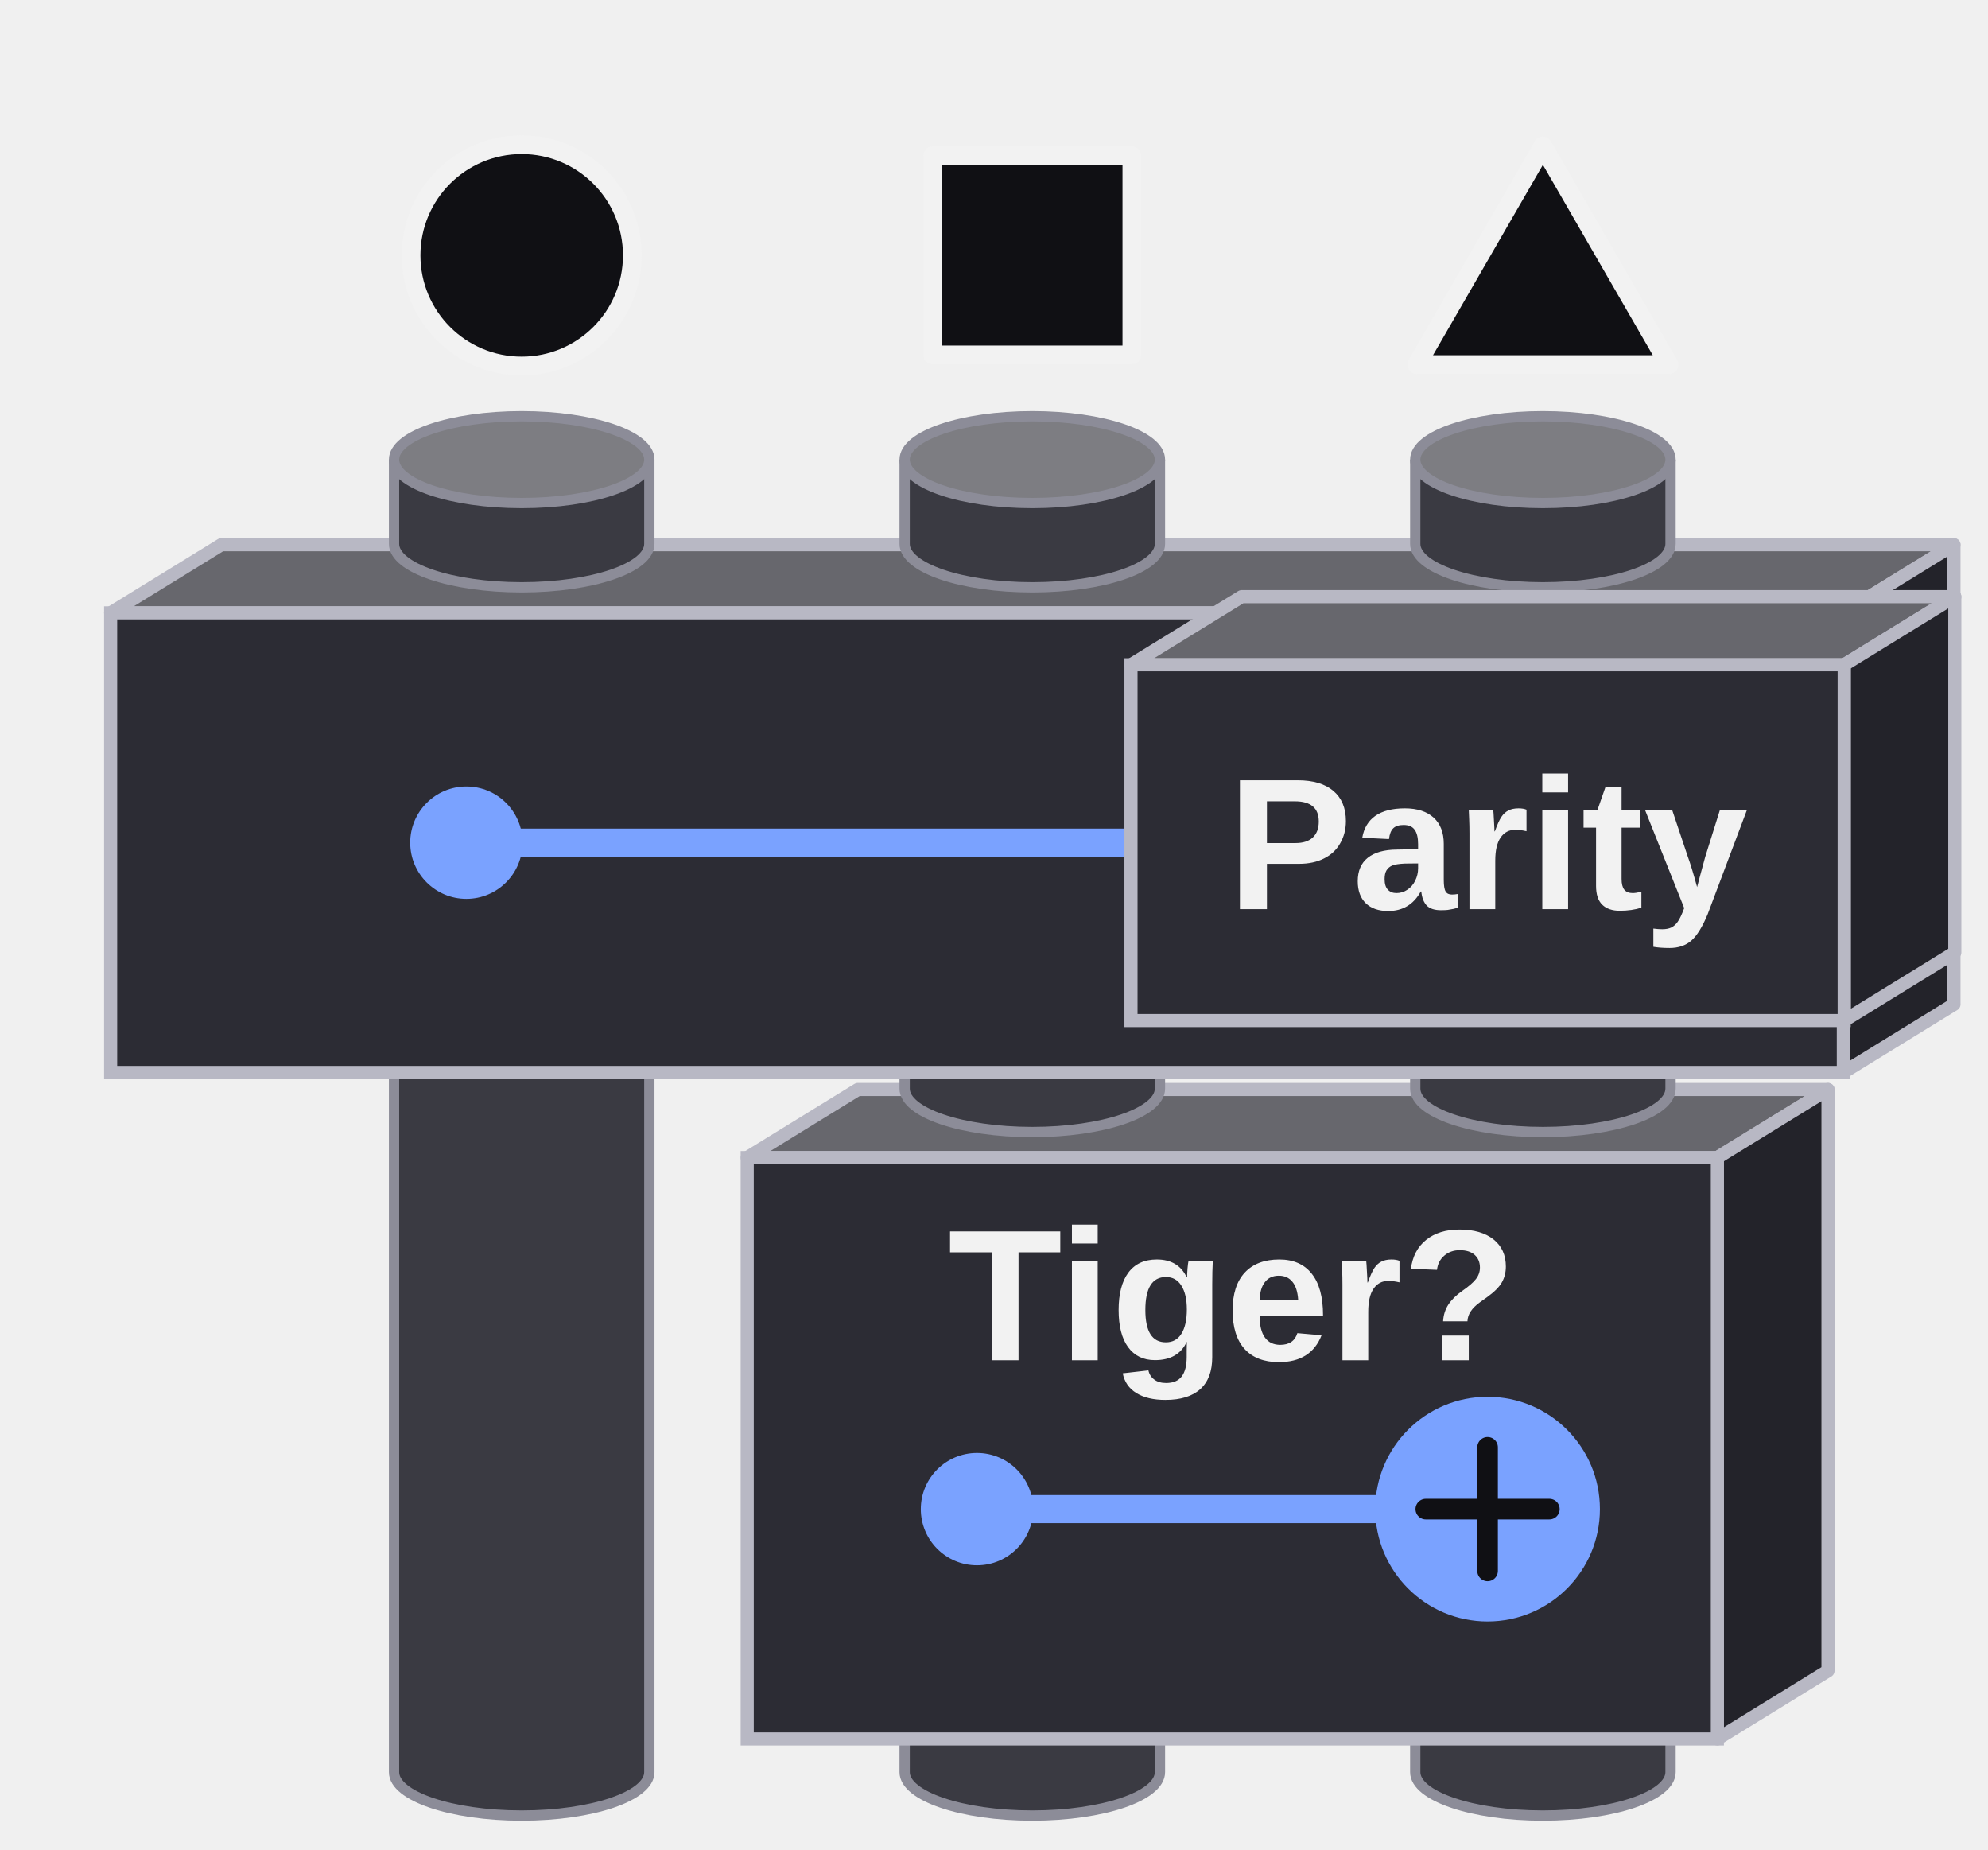
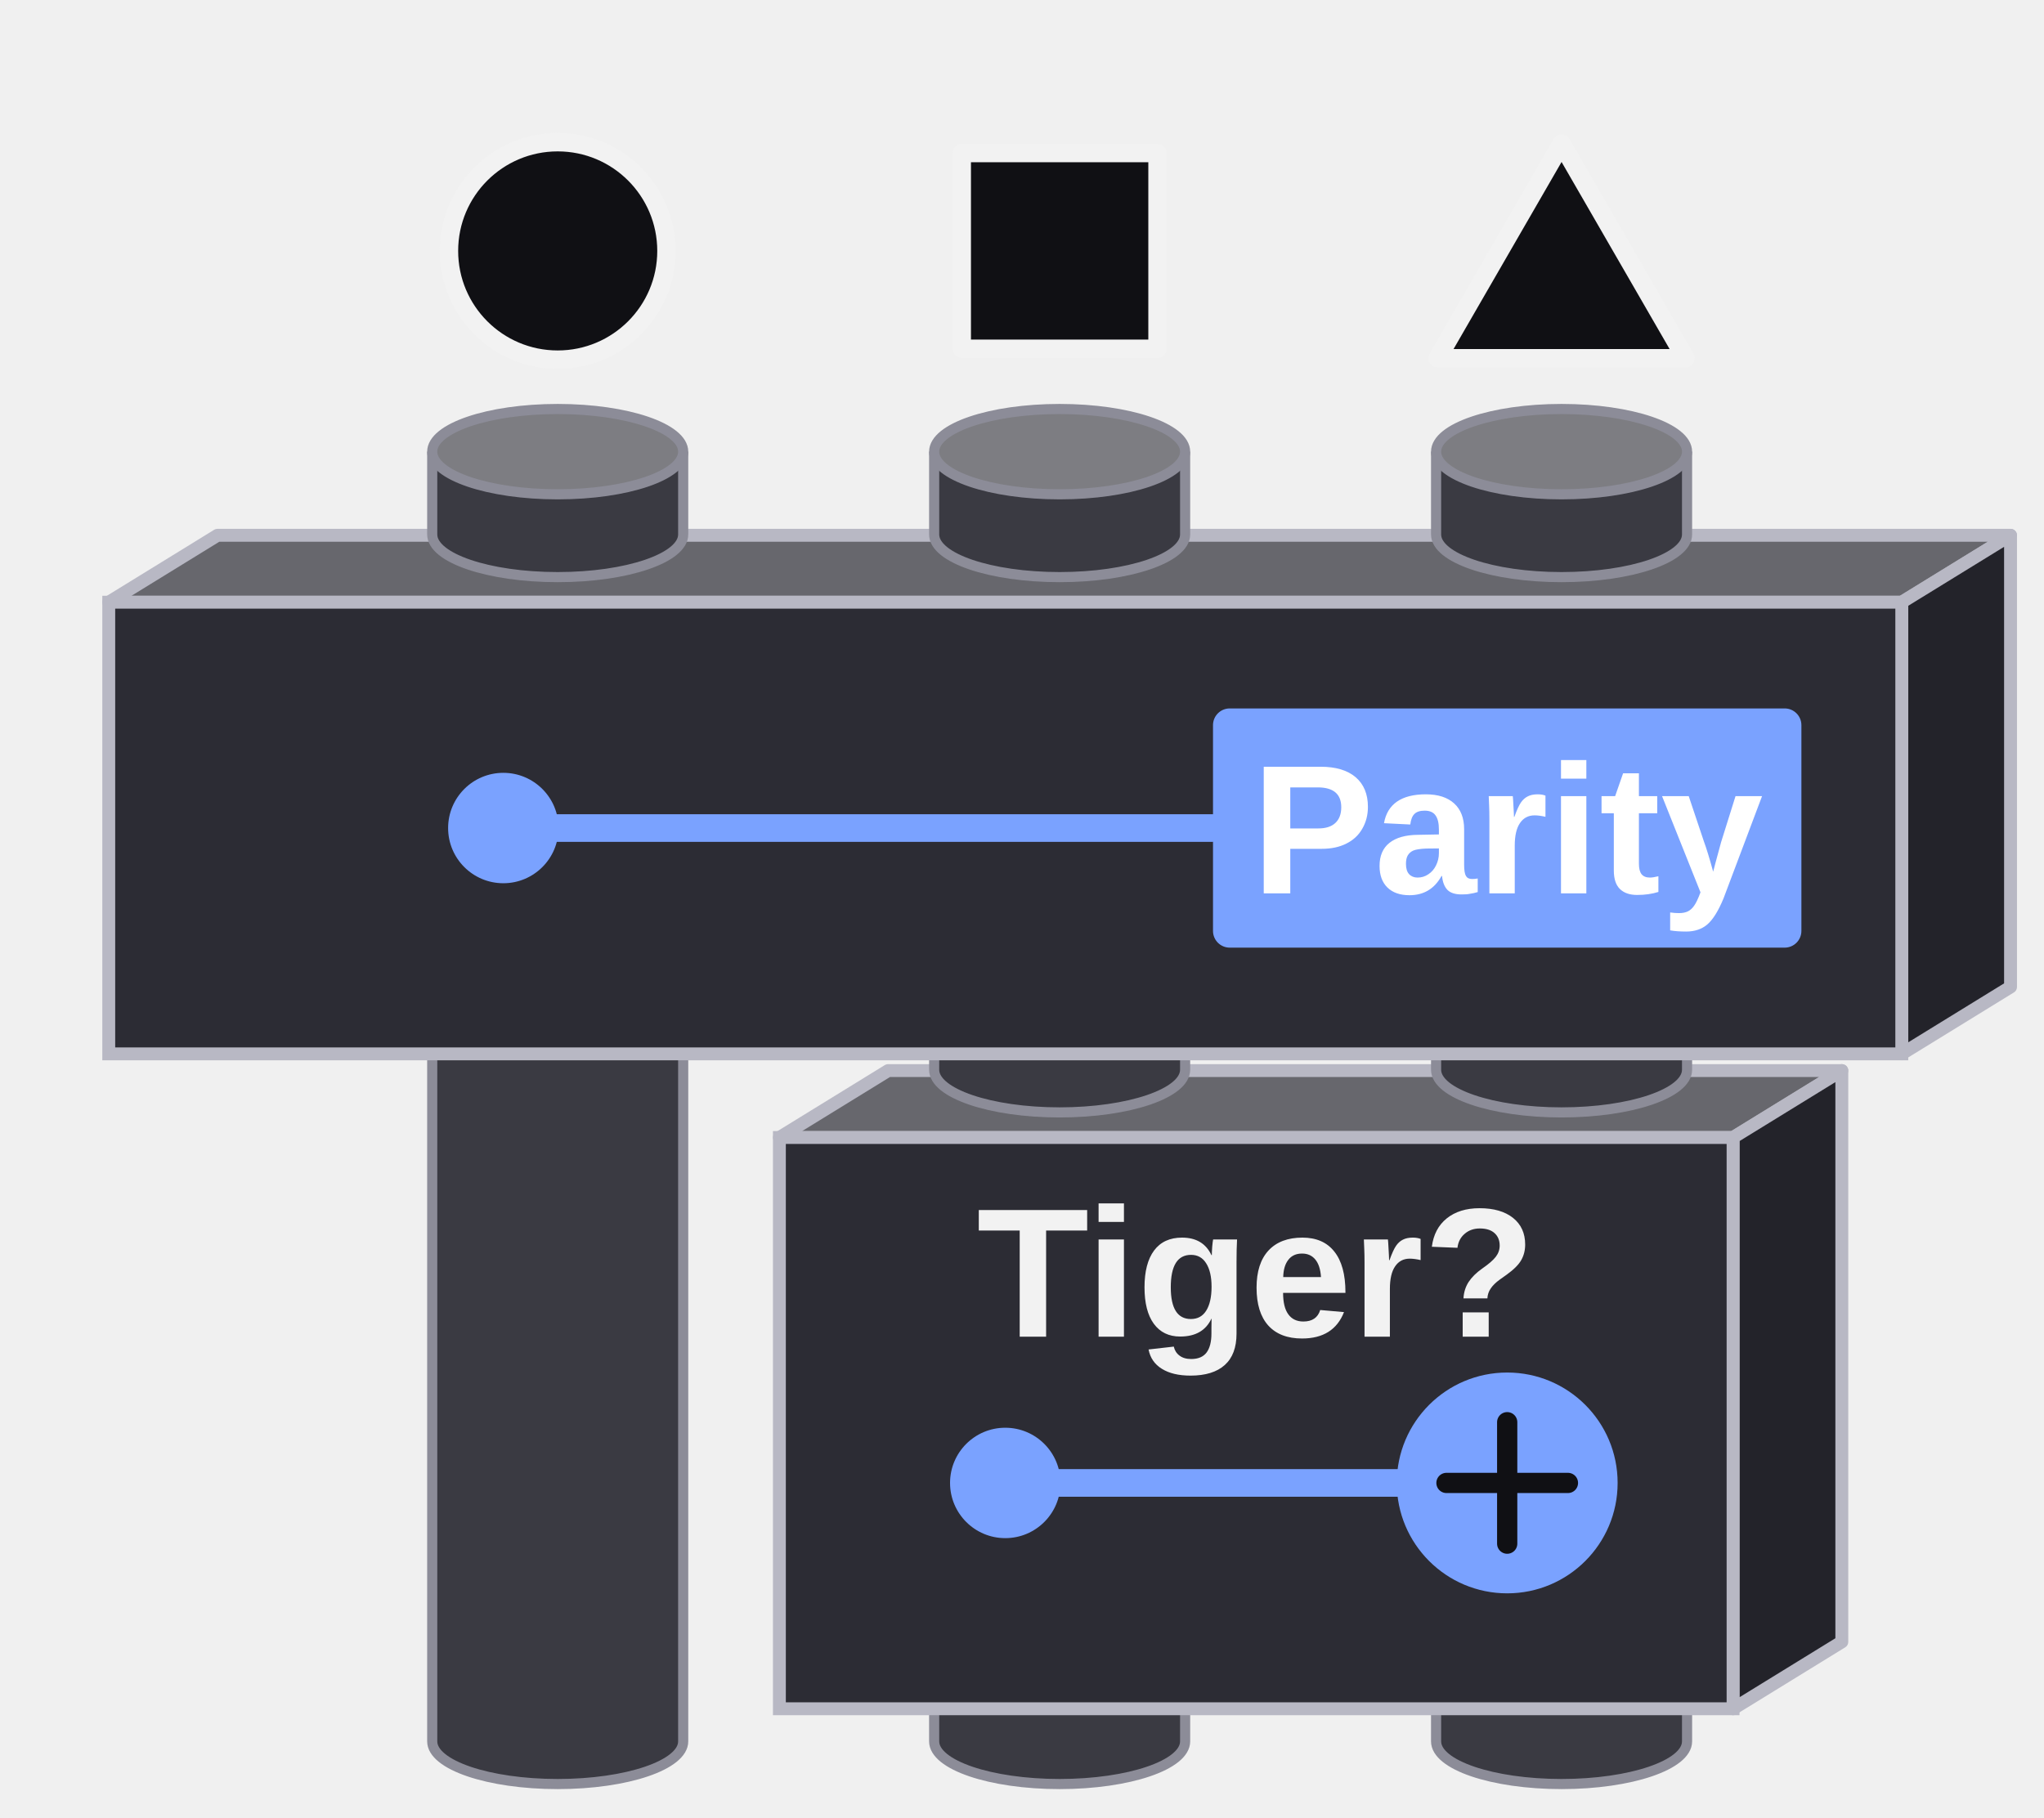
- <svg xmlns="http://www.w3.org/2000/svg" viewBox="-61.303 -17 233.606 217.3" width="233.606" height="217.3" shape-rendering="geometricPrecision">
+ <svg xmlns="http://www.w3.org/2000/svg" viewBox="-66.667 -17 244.335 217.3" width="244.335" height="217.3" shape-rendering="geometricPrecision">
  <g>
    <g data-key="pipe:2:controlled@2-3#0">
      <path d="M45 183.3L45 191.2A15 5.1 0 0 0 75 191.2L75 183.3" fill="#3a3a42" stroke="#8c8c98" stroke-width="1.21" />
    </g>
    <g data-key="pipe:3:controlled@2-3#0">
      <path d="M105 183.3L105 191.2A15 5.1 0 0 0 135 191.2L135 183.3" fill="#3a3a42" stroke="#8c8c98" stroke-width="1.21" />
    </g>
    <g data-key="controlled@2-3#0">
      <path d="M26.5 119L39.5 111L153.5 111L140.5 119Z" fill="#67676d" stroke="#b8b8c4" stroke-width="1.54" stroke-linejoin="round" />
      <path d="M140.5 119L153.5 111L153.5 179.3L140.5 187.3Z" fill="#23232a" stroke="#b8b8c4" stroke-width="1.54" stroke-linejoin="round" />
      <rect x="26.5" y="119" width="114" height="68.3" fill="#2c2c34" stroke="#b8b8c4" stroke-width="1.54" />
    </g>
    <g data-key="pipe:1:controlled@1-3#0">
      <path d="M-15 105L-15 191.2A15 5.1 0 0 0 15 191.2L15 105" fill="#3a3a42" stroke="#8c8c98" stroke-width="1.21" />
    </g>
    <g data-key="pipe:2:controlled@1-3#0">
      <path d="M45 105L45 110.9A15 5.1 0 0 0 75 110.9L75 105" fill="#3a3a42" stroke="#8c8c98" stroke-width="1.21" />
    </g>
    <g data-key="pipe:3:controlled@1-3#0">
      <path d="M105 105L105 110.9A15 5.1 0 0 0 135 110.9L135 105" fill="#3a3a42" stroke="#8c8c98" stroke-width="1.21" />
    </g>
    <g data-key="controlled@1-3#0">
-       <path d="M-48.303 55L-35.303 47L168.303 47L155.303 55Z" fill="#67676d" stroke="#b8b8c4" stroke-width="1.54" stroke-linejoin="round" />
-       <path d="M155.303 55L168.303 47L168.303 101L155.303 109Z" fill="#23232a" stroke="#b8b8c4" stroke-width="1.54" stroke-linejoin="round" />
-       <rect x="-48.303" y="55" width="203.606" height="54" fill="#2c2c34" stroke="#b8b8c4" stroke-width="1.54" />
+       <path d="M-53.667 55L-40.667 47L173.667 47L160.667 55Z" fill="#67676d" stroke="#b8b8c4" stroke-width="1.54" stroke-linejoin="round" />
+       <path d="M160.667 55L173.667 47L173.667 101L160.667 109Z" fill="#23232a" stroke="#b8b8c4" stroke-width="1.54" stroke-linejoin="round" />
+       <rect x="-53.667" y="55" width="214.335" height="54" fill="#2c2c34" stroke="#b8b8c4" stroke-width="1.54" />
    </g>
    <g data-key="pipe:1:n0">
      <path d="M-15 37L-15 46.9A15 5.1 0 0 0 15 46.9L15 37" fill="#3a3a42" stroke="#8c8c98" stroke-width="1.21" />
      <ellipse cx="0" cy="37" rx="15" ry="5.1" fill="#7d7d82" stroke="#8c8c98" stroke-width="1.21" />
    </g>
    <g data-key="pipe:2:n0">
      <path d="M45 37L45 46.9A15 5.1 0 0 0 75 46.9L75 37" fill="#3a3a42" stroke="#8c8c98" stroke-width="1.21" />
      <ellipse cx="60" cy="37" rx="15" ry="5.1" fill="#7d7d82" stroke="#8c8c98" stroke-width="1.21" />
    </g>
    <g data-key="pipe:3:n0">
      <path d="M105 37L105 46.9A15 5.1 0 0 0 135 46.9L135 37" fill="#3a3a42" stroke="#8c8c98" stroke-width="1.21" />
      <ellipse cx="120" cy="37" rx="15" ry="5.1" fill="#7d7d82" stroke="#8c8c98" stroke-width="1.21" />
    </g>
    <g transform="translate(0 13)">
      <path d="M-13 0A13 13 0 1 0 13 0A13 13 0 1 0 -13 0Z" fill="#101014" stroke="#f2f2f2" stroke-width="2.2" stroke-linejoin="round" />
    </g>
    <g transform="translate(60 13)">
      <path d="M-11.7 -11.7L11.7 -11.7L11.7 11.7L-11.7 11.7Z" fill="#101014" stroke="#f2f2f2" stroke-width="2.2" stroke-linejoin="round" />
    </g>
    <g transform="translate(120 13)">
      <path d="M0 -12.834L14.82 12.834L-14.82 12.834Z" fill="#101014" stroke="#f2f2f2" stroke-width="2.2" stroke-linejoin="round" />
    </g>
    <g data-key="controlled@1-3#0">
-       <line x1="-6.5" y1="82" x2="71.597" y2="82" stroke="#7aa2ff" stroke-width="3.3" stroke-linecap="round" />
+       <line x1="-6.5" y1="82" x2="78.333" y2="82" stroke="#7aa2ff" stroke-width="3.3" stroke-linecap="round" />
    </g>
    <g data-key="controlled@1-3#0">
      <circle cx="-6.5" cy="82" r="6.6" fill="#7aa2ff" />
    </g>
    <g data-key="controlled@1-3#0">
-       <path d="M71.597 61.1L84.597 53.1L168.403 53.1L155.403 61.1Z" fill="#67676d" stroke="#b8b8c4" stroke-width="1.54" stroke-linejoin="round" />
-       <path d="M155.403 61.1L168.403 53.1L168.403 94.9L155.403 102.9Z" fill="#23232a" stroke="#b8b8c4" stroke-width="1.54" stroke-linejoin="round" />
-       <rect x="71.597" y="61.1" width="83.806" height="41.8" fill="#2c2c34" stroke="#b8b8c4" stroke-width="1.54" />
-       <text x="113.5" y="89.81" text-anchor="middle" font-family="ui-sans-serif, system-ui, -apple-system, 'Helvetica Neue', Arial, sans-serif" font-size="22" font-weight="600" fill="#f2f2f2">Parity</text>
+       <rect x="78.333" y="67.7" width="70.335" height="28.6" rx="2" fill="#7aa2ff" />
+       <text x="113.5" y="89.81" text-anchor="middle" font-family="ui-sans-serif, system-ui, -apple-system, 'Helvetica Neue', Arial, sans-serif" font-size="22" font-weight="700" fill="#ffffff">Parity</text>
    </g>
    <g data-key="controlled@2-3#0">
      <line x1="53.5" y1="160.3" x2="113.5" y2="160.3" stroke="#7aa2ff" stroke-width="3.3" stroke-linecap="round" />
    </g>
    <g data-key="controlled@2-3#0">
      <circle cx="53.5" cy="160.3" r="6.6" fill="#7aa2ff" />
    </g>
    <g data-key="controlled@2-3#0">
      <circle cx="113.5" cy="160.3" r="13.2" fill="#7aa2ff" />
      <line x1="106.24" y1="160.3" x2="120.76" y2="160.3" stroke="#101014" stroke-width="2.42" stroke-linecap="round" />
      <line x1="113.5" y1="153.04" x2="113.5" y2="167.56" stroke="#101014" stroke-width="2.42" stroke-linecap="round" />
    </g>
    <g data-key="controlled@2-3#0">
      <text x="83.5" y="142.81" text-anchor="middle" font-family="ui-sans-serif, system-ui, -apple-system, 'Helvetica Neue', Arial, sans-serif" font-size="22" font-weight="600" fill="#f2f2f2">Tiger?</text>
    </g>
  </g>
</svg>
